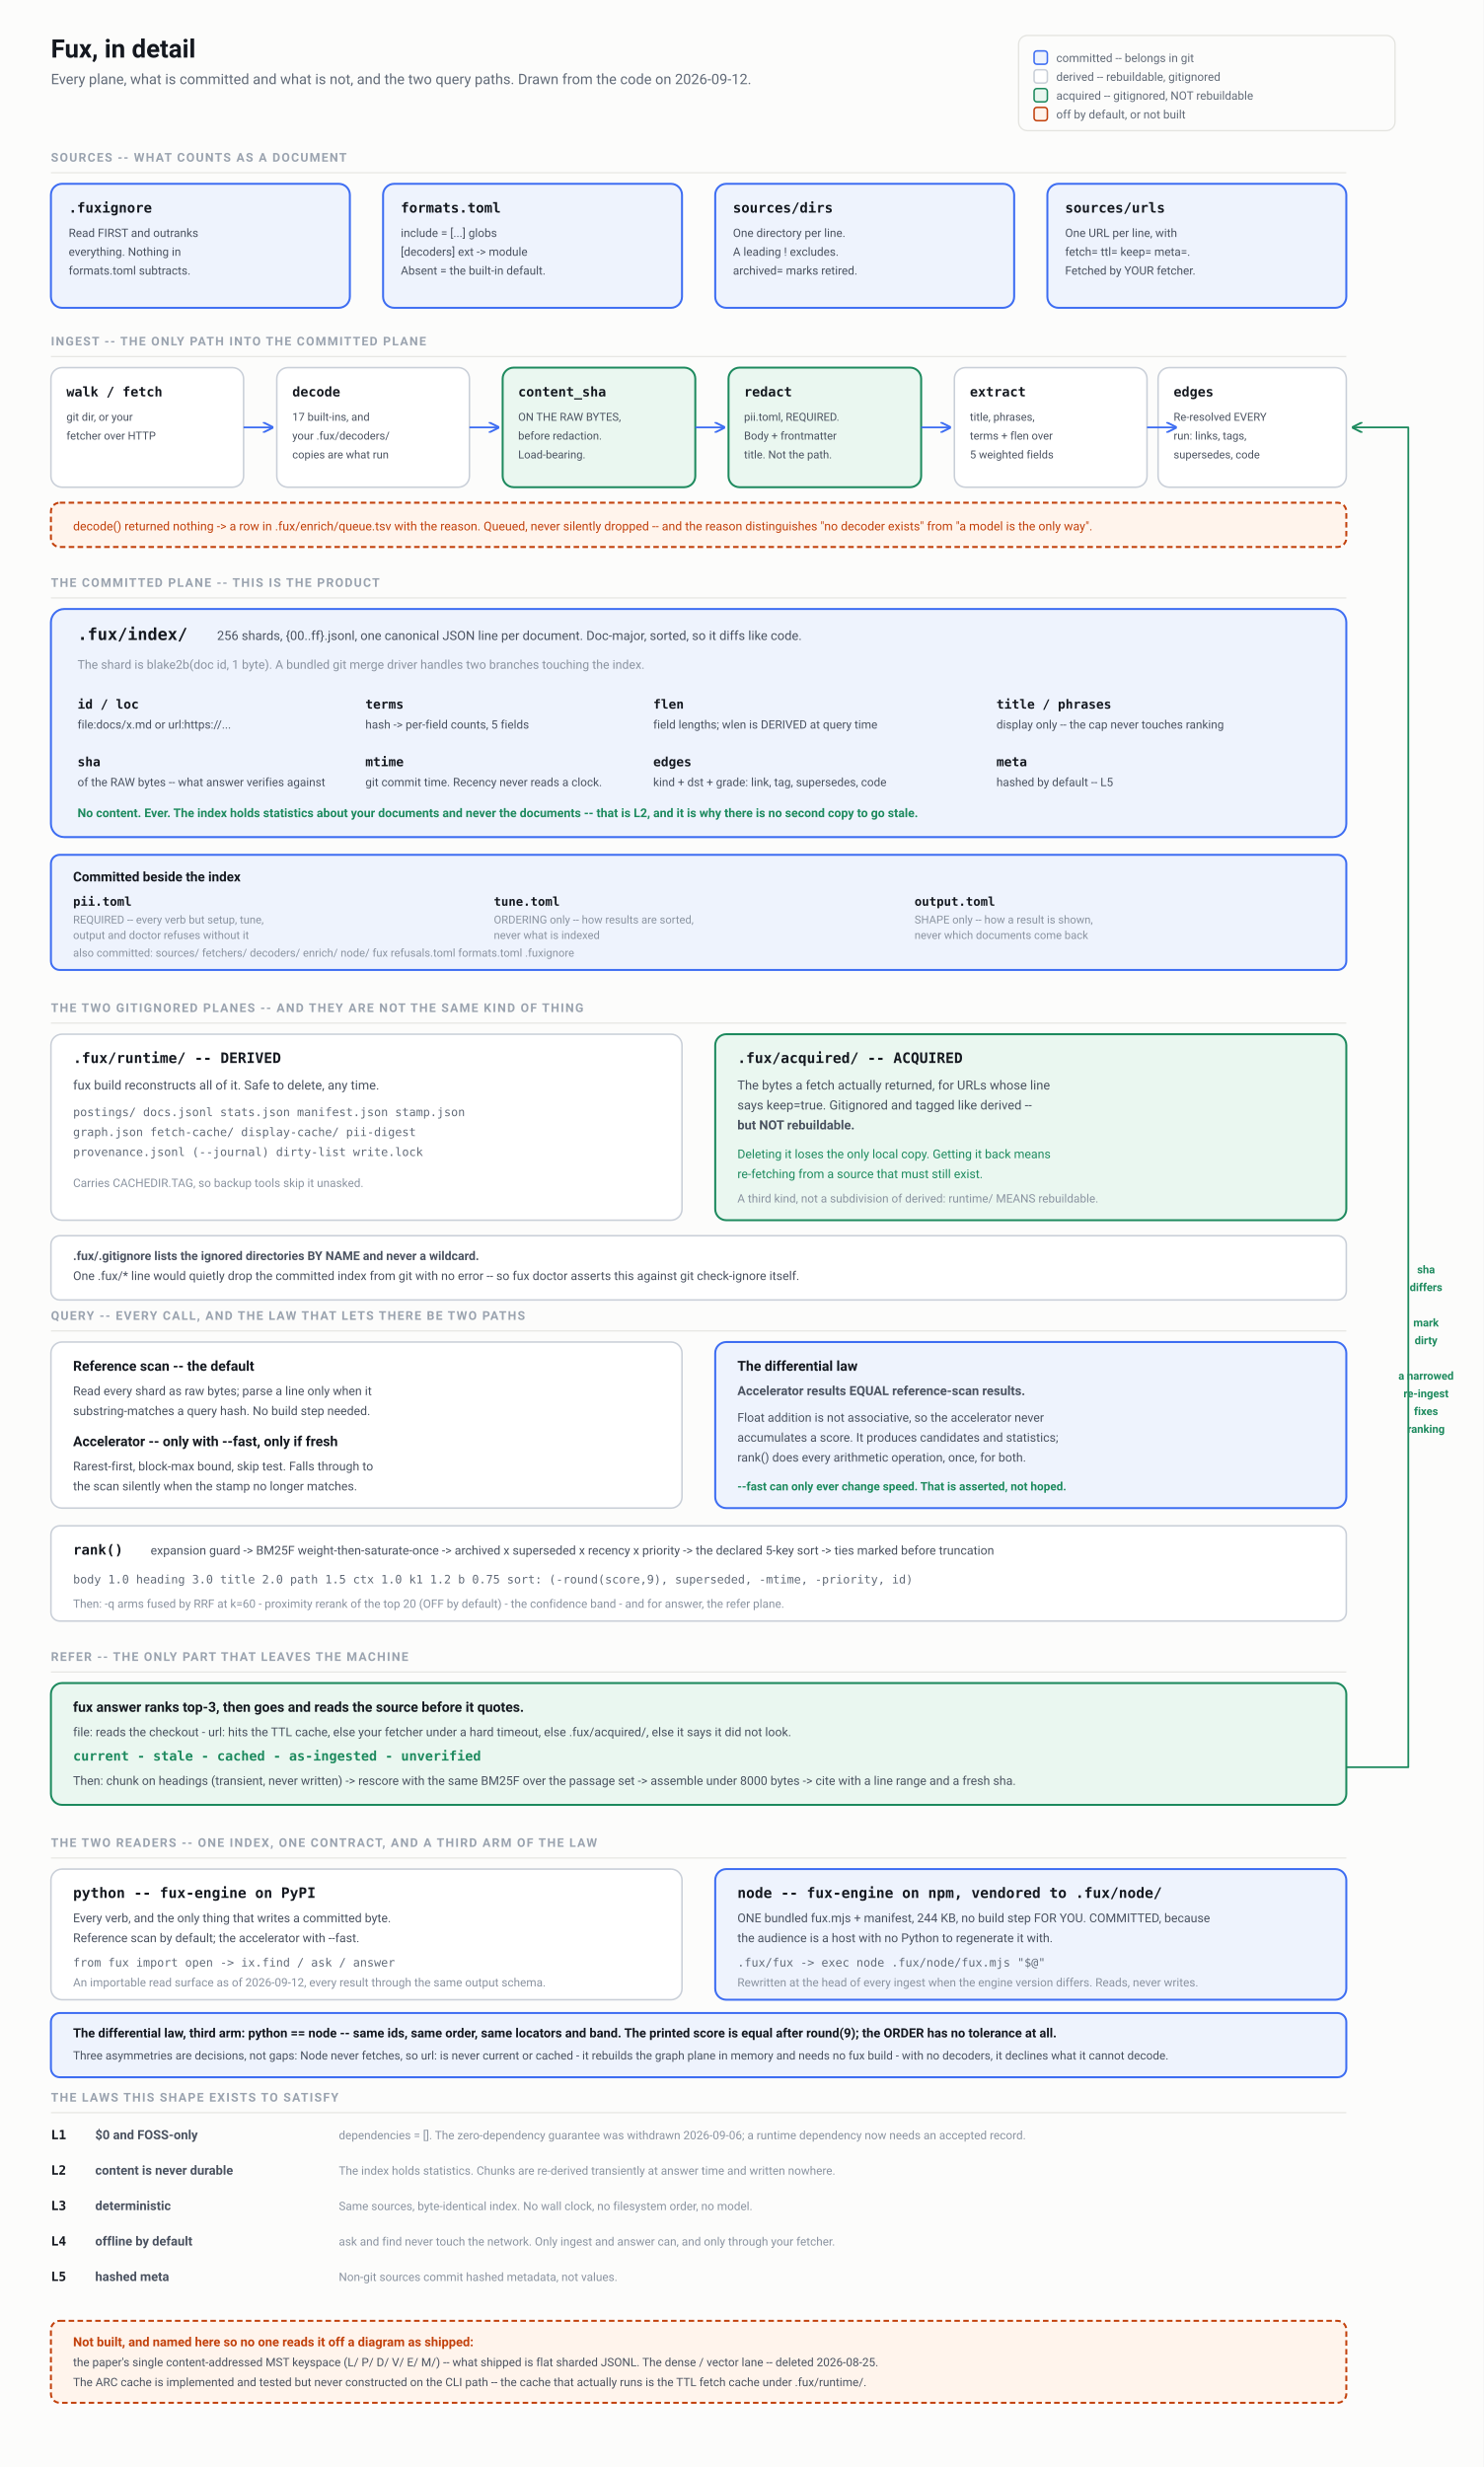
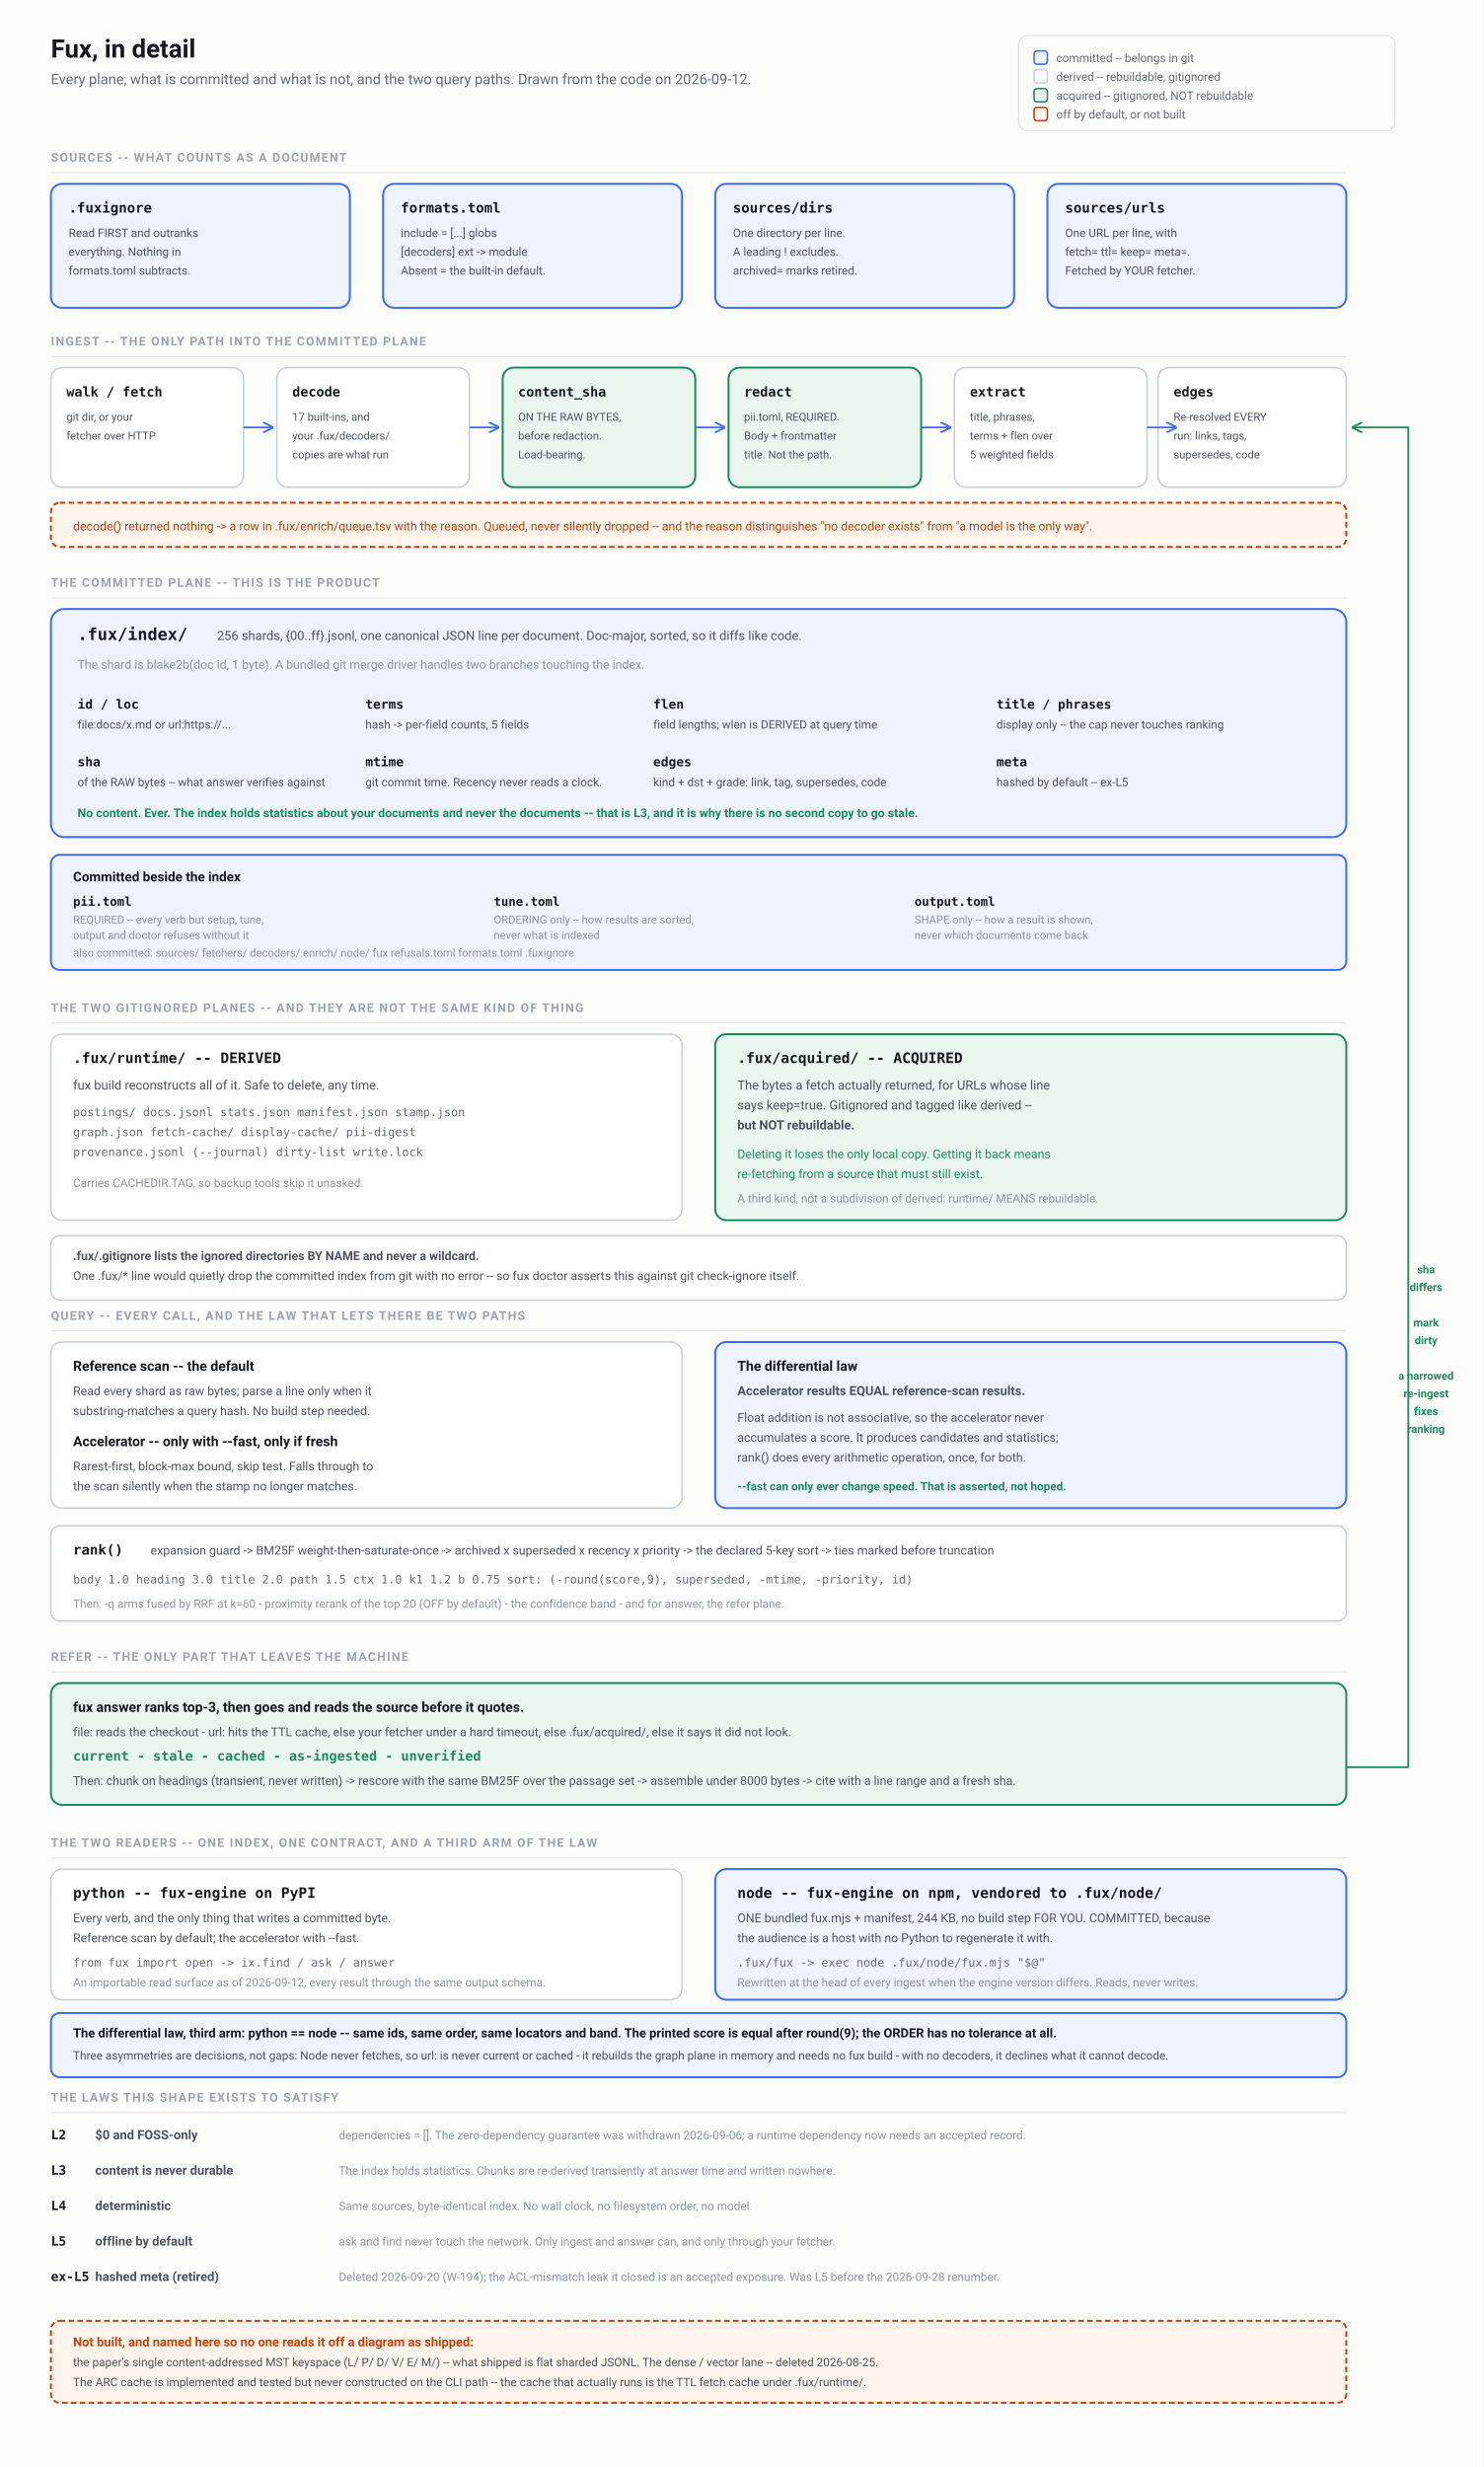
<svg xmlns="http://www.w3.org/2000/svg" viewBox="0 0 1340 2228" width="1340" height="2228" font-family="system-ui, -apple-system, 'Segoe UI', Roboto, sans-serif">
  <defs>
    <marker id="a" viewBox="0 0 10 10" refX="9" refY="5" markerWidth="6" markerHeight="6" orient="auto-start-reverse">
      <path d="M0,0 L10,5 L0,10" fill="none" stroke="#3d6df2" stroke-width="1.8" stroke-linecap="round" stroke-linejoin="round" />
    </marker>
    <marker id="g" viewBox="0 0 10 10" refX="9" refY="5" markerWidth="6" markerHeight="6" orient="auto-start-reverse">
      <path d="M0,0 L10,5 L0,10" fill="none" stroke="#1d8a5e" stroke-width="1.8" stroke-linecap="round" stroke-linejoin="round" />
    </marker>
    <marker id="m" viewBox="0 0 10 10" refX="9" refY="5" markerWidth="6" markerHeight="6" orient="auto-start-reverse">
      <path d="M0,0 L10,5 L0,10" fill="none" stroke="#8a93a0" stroke-width="1.6" stroke-linecap="round" stroke-linejoin="round" />
    </marker>
    <marker id="o" viewBox="0 0 10 10" refX="9" refY="5" markerWidth="6" markerHeight="6" orient="auto-start-reverse">
      <path d="M0,0 L10,5 L0,10" fill="none" stroke="#c2410c" stroke-width="1.8" stroke-linecap="round" stroke-linejoin="round" />
    </marker>
  </defs>
  <rect width="1340" height="2228" fill="#fcfcfb" />
  <text x="46" y="52" font-size="23" font-weight="600" fill="#14181f">Fux, in detail</text>
  <text x="46" y="76" font-size="13" fill="#626b78">Every plane, what is committed and what is not, and the two query paths. Drawn from the code on 2026-09-12.</text>
  <rect x="920" y="32" width="340" height="86" rx="8" fill="#fcfcfb" stroke="#e4e4e0" stroke-width="1.2" />
  <rect x="934" y="46" width="12" height="12" rx="2.5" fill="#eef3fd" stroke="#3d6df2" stroke-width="1.4" />
  <text x="954" y="56" font-size="10.5" fill="#626b78">committed  --  belongs in git</text>
  <rect x="934" y="63" width="12" height="12" rx="2.5" fill="#ffffff" stroke="#c9cfd8" stroke-width="1.4" />
  <text x="954" y="73" font-size="10.5" fill="#626b78">derived  --  rebuildable, gitignored</text>
  <rect x="934" y="80" width="12" height="12" rx="2.5" fill="#eaf7f0" stroke="#1d8a5e" stroke-width="1.4" />
  <text x="954" y="90" font-size="10.5" fill="#626b78">acquired  --  gitignored, NOT rebuildable</text>
  <rect x="934" y="97" width="12" height="12" rx="2.5" fill="#fff4ec" stroke="#c2410c" stroke-width="1.4" />
  <text x="954" y="107" font-size="10.5" fill="#626b78">off by default, or not built</text>
  <text x="46" y="146" font-size="11" fill="#9aa3af" font-weight="600" letter-spacing="1.1">SOURCES  --  WHAT COUNTS AS A DOCUMENT</text>
  <line x1="46" y1="156" x2="1216" y2="156" stroke="#e4e4e0" stroke-width="1" />
  <rect x="46" y="166" width="270" height="112" rx="10" fill="#eef3fd" stroke="#3d6df2" stroke-width="1.8" />
  <text x="62" y="192" font-size="12.5" fill="#14181f" font-weight="600" font-family="ui-monospace, Menlo, monospace">.fuxignore</text>
  <text x="62" y="214" font-size="10.5" fill="#4a5260">Read FIRST and outranks</text>
  <text x="62" y="231" font-size="10.5" fill="#4a5260">everything. Nothing in</text>
  <text x="62" y="248" font-size="10.5" fill="#4a5260">formats.toml subtracts.</text>
  <rect x="346" y="166" width="270" height="112" rx="10" fill="#eef3fd" stroke="#3d6df2" stroke-width="1.8" />
  <text x="362" y="192" font-size="12.5" fill="#14181f" font-weight="600" font-family="ui-monospace, Menlo, monospace">formats.toml</text>
  <text x="362" y="214" font-size="10.5" fill="#4a5260">include = [...] globs</text>
  <text x="362" y="231" font-size="10.5" fill="#4a5260">[decoders] ext -&gt; module</text>
  <text x="362" y="248" font-size="10.5" fill="#4a5260">Absent = the built-in default.</text>
  <rect x="646" y="166" width="270" height="112" rx="10" fill="#eef3fd" stroke="#3d6df2" stroke-width="1.8" />
  <text x="662" y="192" font-size="12.5" fill="#14181f" font-weight="600" font-family="ui-monospace, Menlo, monospace">sources/dirs</text>
  <text x="662" y="214" font-size="10.5" fill="#4a5260">One directory per line.</text>
  <text x="662" y="231" font-size="10.5" fill="#4a5260">A leading ! excludes.</text>
  <text x="662" y="248" font-size="10.5" fill="#4a5260">archived= marks retired.</text>
  <rect x="946" y="166" width="270" height="112" rx="10" fill="#eef3fd" stroke="#3d6df2" stroke-width="1.8" />
  <text x="962" y="192" font-size="12.5" fill="#14181f" font-weight="600" font-family="ui-monospace, Menlo, monospace">sources/urls</text>
  <text x="962" y="214" font-size="10.5" fill="#4a5260">One URL per line, with</text>
  <text x="962" y="231" font-size="10.5" fill="#4a5260">fetch= ttl= keep= meta=.</text>
  <text x="962" y="248" font-size="10.5" fill="#4a5260">Fetched by YOUR fetcher.</text>
  <text x="46" y="312" font-size="11" fill="#9aa3af" font-weight="600" letter-spacing="1.1">INGEST  --  THE ONLY PATH INTO THE COMMITTED PLANE</text>
  <line x1="46" y1="322" x2="1216" y2="322" stroke="#e4e4e0" stroke-width="1" />
  <rect x="46" y="332" width="174" height="108" rx="10" fill="#ffffff" stroke="#c9cfd8" stroke-width="1.4" />
  <text x="60" y="358" font-size="12" fill="#14181f" font-weight="600" font-family="ui-monospace, Menlo, monospace">walk / fetch</text>
  <text x="60" y="380" font-size="10" fill="#4a5260">git dir, or your</text>
  <text x="60" y="397" font-size="10" fill="#4a5260">fetcher over HTTP</text>
  <rect x="250" y="332" width="174" height="108" rx="10" fill="#ffffff" stroke="#c9cfd8" stroke-width="1.4" />
  <text x="264" y="358" font-size="12" fill="#14181f" font-weight="600" font-family="ui-monospace, Menlo, monospace">decode</text>
  <text x="264" y="380" font-size="10" fill="#4a5260">17 built-ins, and</text>
  <text x="264" y="397" font-size="10" fill="#4a5260">your .fux/decoders/</text>
  <text x="264" y="414" font-size="10" fill="#4a5260">copies are what run</text>
  <rect x="454" y="332" width="174" height="108" rx="10" fill="#eaf7f0" stroke="#1d8a5e" stroke-width="1.8" />
  <text x="468" y="358" font-size="12" fill="#14181f" font-weight="600" font-family="ui-monospace, Menlo, monospace">content_sha</text>
  <text x="468" y="380" font-size="10" fill="#4a5260">ON THE RAW BYTES,</text>
  <text x="468" y="397" font-size="10" fill="#4a5260">before redaction.</text>
  <text x="468" y="414" font-size="10" fill="#4a5260">Load-bearing.</text>
  <rect x="658" y="332" width="174" height="108" rx="10" fill="#eaf7f0" stroke="#1d8a5e" stroke-width="1.8" />
  <text x="672" y="358" font-size="12" fill="#14181f" font-weight="600" font-family="ui-monospace, Menlo, monospace">redact</text>
  <text x="672" y="380" font-size="10" fill="#4a5260">pii.toml, REQUIRED.</text>
  <text x="672" y="397" font-size="10" fill="#4a5260">Body + frontmatter</text>
  <text x="672" y="414" font-size="10" fill="#4a5260">title. Not the path.</text>
  <rect x="862" y="332" width="174" height="108" rx="10" fill="#ffffff" stroke="#c9cfd8" stroke-width="1.4" />
  <text x="876" y="358" font-size="12" fill="#14181f" font-weight="600" font-family="ui-monospace, Menlo, monospace">extract</text>
  <text x="876" y="380" font-size="10" fill="#4a5260">title, phrases,</text>
  <text x="876" y="397" font-size="10" fill="#4a5260">terms + flen over</text>
  <text x="876" y="414" font-size="10" fill="#4a5260">5 weighted fields</text>
  <rect x="1046" y="332" width="170" height="108" rx="10" fill="#ffffff" stroke="#c9cfd8" stroke-width="1.4" />
  <text x="1060" y="358" font-size="12" fill="#14181f" font-weight="600" font-family="ui-monospace, Menlo, monospace">edges</text>
  <text x="1060" y="380" font-size="10" fill="#4a5260">Re-resolved EVERY</text>
  <text x="1060" y="397" font-size="10" fill="#4a5260">run: links, tags,</text>
  <text x="1060" y="414" font-size="10" fill="#4a5260">supersedes, code</text>
  <path d="M220,386 L246,386" fill="none" stroke="#3d6df2" stroke-width="1.6" marker-end="url(#a)" />
  <path d="M424,386 L450,386" fill="none" stroke="#3d6df2" stroke-width="1.6" marker-end="url(#a)" />
  <path d="M628,386 L654,386" fill="none" stroke="#3d6df2" stroke-width="1.6" marker-end="url(#a)" />
  <path d="M832,386 L858,386" fill="none" stroke="#3d6df2" stroke-width="1.6" marker-end="url(#a)" />
  <path d="M1036,386 L1062,386" fill="none" stroke="#3d6df2" stroke-width="1.6" marker-end="url(#a)" />
  <rect x="46" y="454" width="1170" height="40" rx="8" fill="#fff4ec" stroke="#c2410c" stroke-width="1.8" stroke-dasharray="5 3" />
  <text x="66" y="479" font-size="11" fill="#c2410c">decode() returned nothing  -&gt;  a row in .fux/enrich/queue.tsv with the reason. Queued, never silently dropped -- and the reason distinguishes "no decoder exists" from "a model is the only way".</text>
  <text x="46" y="530" font-size="11" fill="#9aa3af" font-weight="600" letter-spacing="1.1">THE COMMITTED PLANE  --  THIS IS THE PRODUCT</text>
  <line x1="46" y1="540" x2="1216" y2="540" stroke="#e4e4e0" stroke-width="1" />
  <rect x="46" y="550" width="1170" height="206" rx="12" fill="#eef3fd" stroke="#3d6df2" stroke-width="1.8" />
  <text x="70" y="578" font-size="15" fill="#14181f" font-weight="600" font-family="ui-monospace, Menlo, monospace">.fux/index/</text>
  <text x="196" y="578" font-size="11.5" fill="#4a5260">256 shards, {00..ff}.jsonl, one canonical JSON line per document. Doc-major, sorted, so it diffs like code.</text>
  <text x="70" y="604" font-size="11" fill="#8a93a0">The shard is blake2b(doc id, 1 byte). A bundled git merge driver handles two branches touching the index.</text>
  <text x="70" y="640" font-size="11.5" fill="#14181f" font-weight="600" font-family="ui-monospace, Menlo, monospace">id / loc</text>
  <text x="70" y="658" font-size="10.5" fill="#4a5260">file:docs/x.md or url:https://...</text>
  <text x="330" y="640" font-size="11.5" fill="#14181f" font-weight="600" font-family="ui-monospace, Menlo, monospace">terms</text>
  <text x="330" y="658" font-size="10.5" fill="#4a5260">hash -&gt; per-field counts, 5 fields</text>
  <text x="590" y="640" font-size="11.5" fill="#14181f" font-weight="600" font-family="ui-monospace, Menlo, monospace">flen</text>
  <text x="590" y="658" font-size="10.5" fill="#4a5260">field lengths; wlen is DERIVED at query time</text>
  <text x="900" y="640" font-size="11.5" fill="#14181f" font-weight="600" font-family="ui-monospace, Menlo, monospace">title / phrases</text>
  <text x="900" y="658" font-size="10.5" fill="#4a5260">display only -- the cap never touches ranking</text>
  <text x="70" y="692" font-size="11.5" fill="#14181f" font-weight="600" font-family="ui-monospace, Menlo, monospace">sha</text>
  <text x="70" y="710" font-size="10.5" fill="#4a5260">of the RAW bytes -- what answer verifies against</text>
  <text x="330" y="692" font-size="11.5" fill="#14181f" font-weight="600" font-family="ui-monospace, Menlo, monospace">mtime</text>
  <text x="330" y="710" font-size="10.5" fill="#4a5260">git commit time. Recency never reads a clock.</text>
  <text x="590" y="692" font-size="11.5" fill="#14181f" font-weight="600" font-family="ui-monospace, Menlo, monospace">edges</text>
  <text x="590" y="710" font-size="10.5" fill="#4a5260">kind + dst + grade: link, tag, supersedes, code</text>
  <text x="900" y="692" font-size="11.5" fill="#14181f" font-weight="600" font-family="ui-monospace, Menlo, monospace">meta</text>
-   <text x="900" y="710" font-size="10.5" fill="#4a5260">hashed by default -- L5</text>
-   <text x="70" y="738" font-size="11" fill="#1d8a5e" font-weight="600">No content. Ever. The index holds statistics about your documents and never the documents -- that is L2, and it is why there is no second copy to go stale.</text>
+   <text x="900" y="710" font-size="10.5" fill="#4a5260">hashed by default -- ex-L5</text>
+   <text x="70" y="738" font-size="11" fill="#1d8a5e" font-weight="600">No content. Ever. The index holds statistics about your documents and never the documents -- that is L3, and it is why there is no second copy to go stale.</text>
  <rect x="46" y="772" width="1170" height="104" rx="8" fill="#eef3fd" stroke="#3d6df2" stroke-width="1.8" />
  <text x="66" y="796" font-size="12" fill="#14181f" font-weight="600">Committed beside the index</text>
  <text x="66" y="818" font-size="11" fill="#14181f" font-weight="600" font-family="ui-monospace, Menlo, monospace">pii.toml</text>
  <text x="66" y="834" font-size="10" fill="#8a93a0">REQUIRED -- every verb but setup, tune,</text>
  <text x="66" y="848" font-size="10" fill="#8a93a0">output and doctor refuses without it</text>
  <text x="446" y="818" font-size="11" fill="#14181f" font-weight="600" font-family="ui-monospace, Menlo, monospace">tune.toml</text>
  <text x="446" y="834" font-size="10" fill="#8a93a0">ORDERING only -- how results are sorted,</text>
  <text x="446" y="848" font-size="10" fill="#8a93a0">never what is indexed</text>
  <text x="826" y="818" font-size="11" fill="#14181f" font-weight="600" font-family="ui-monospace, Menlo, monospace">output.toml</text>
  <text x="826" y="834" font-size="10" fill="#8a93a0">SHAPE only -- how a result is shown,</text>
  <text x="826" y="848" font-size="10" fill="#8a93a0">never which documents come back</text>
  <text x="66" y="864" font-size="10" fill="#8a93a0">also committed: sources/  fetchers/  decoders/  enrich/  node/  fux  refusals.toml  formats.toml  .fuxignore</text>
  <text x="46" y="914" font-size="11" fill="#9aa3af" font-weight="600" letter-spacing="1.1">THE TWO GITIGNORED PLANES  --  AND THEY ARE NOT THE SAME KIND OF THING</text>
  <line x1="46" y1="924" x2="1216" y2="924" stroke="#e4e4e0" stroke-width="1" />
  <rect x="46" y="934" width="570" height="168" rx="10" fill="#ffffff" stroke="#c9cfd8" stroke-width="1.4" />
  <text x="66" y="960" font-size="13" fill="#14181f" font-weight="600" font-family="ui-monospace, Menlo, monospace">.fux/runtime/   --  DERIVED</text>
  <text x="66" y="984" font-size="11.5" fill="#4a5260">fux build reconstructs all of it. Safe to delete, any time.</text>
  <text x="66" y="1008" font-size="10.5" fill="#626b78" font-family="ui-monospace, Menlo, monospace">postings/ docs.jsonl stats.json manifest.json stamp.json</text>
  <text x="66" y="1026" font-size="10.5" fill="#626b78" font-family="ui-monospace, Menlo, monospace">graph.json fetch-cache/ display-cache/ pii-digest</text>
  <text x="66" y="1044" font-size="10.5" fill="#626b78" font-family="ui-monospace, Menlo, monospace">provenance.jsonl (--journal) dirty-list write.lock</text>
  <text x="66" y="1072" font-size="10.5" fill="#8a93a0">Carries CACHEDIR.TAG, so backup tools skip it unasked.</text>
  <rect x="646" y="934" width="570" height="168" rx="10" fill="#eaf7f0" stroke="#1d8a5e" stroke-width="1.8" />
  <text x="666" y="960" font-size="13" fill="#14181f" font-weight="600" font-family="ui-monospace, Menlo, monospace">.fux/acquired/   --  ACQUIRED</text>
  <text x="666" y="984" font-size="11.5" fill="#4a5260">The bytes a fetch actually returned, for URLs whose line</text>
  <text x="666" y="1002" font-size="11.5" fill="#4a5260">says keep=true. Gitignored and tagged like derived --</text>
  <text x="666" y="1020" font-size="11.5" fill="#4a5260" font-weight="600">but NOT rebuildable.</text>
  <text x="666" y="1046" font-size="11" fill="#1d8a5e">Deleting it loses the only local copy. Getting it back means</text>
  <text x="666" y="1064" font-size="11" fill="#1d8a5e">re-fetching from a source that must still exist.</text>
  <text x="666" y="1086" font-size="10.5" fill="#8a93a0">A third kind, not a subdivision of derived: runtime/ MEANS rebuildable.</text>
  <rect x="46" y="1116" width="1170" height="58" rx="8" fill="#ffffff" stroke="#c9cfd8" stroke-width="1.4" />
  <text x="66" y="1138" font-size="11" fill="#4a5260" font-weight="600">.fux/.gitignore lists the ignored directories BY NAME and never a wildcard.</text>
  <text x="66" y="1156" font-size="11" fill="#4a5260">One .fux/* line would quietly drop the committed index from git with no error -- so fux doctor asserts this against git check-ignore itself.</text>
  <text x="46" y="1192" font-size="11" fill="#9aa3af" font-weight="600" letter-spacing="1.1">QUERY  --  EVERY CALL, AND THE LAW THAT LETS THERE BE TWO PATHS</text>
  <line x1="46" y1="1202" x2="1216" y2="1202" stroke="#e4e4e0" stroke-width="1" />
  <rect x="46" y="1212" width="570" height="150" rx="10" fill="#ffffff" stroke="#c9cfd8" stroke-width="1.4" />
  <text x="66" y="1238" font-size="12.5" fill="#14181f" font-weight="600">Reference scan  --  the default</text>
  <text x="66" y="1260" font-size="11" fill="#4a5260">Read every shard as raw bytes; parse a line only when it</text>
  <text x="66" y="1278" font-size="11" fill="#4a5260">substring-matches a query hash. No build step needed.</text>
  <text x="66" y="1306" font-size="12.5" fill="#14181f" font-weight="600">Accelerator  --  only with --fast, only if fresh</text>
  <text x="66" y="1328" font-size="11" fill="#4a5260">Rarest-first, block-max bound, skip test. Falls through to</text>
  <text x="66" y="1346" font-size="11" fill="#4a5260">the scan silently when the stamp no longer matches.</text>
  <rect x="646" y="1212" width="570" height="150" rx="10" fill="#eef3fd" stroke="#3d6df2" stroke-width="1.8" />
  <text x="666" y="1238" font-size="12.5" fill="#14181f" font-weight="600">The differential law</text>
  <text x="666" y="1260" font-size="11.5" fill="#4a5260" font-weight="600">Accelerator results EQUAL reference-scan results.</text>
  <text x="666" y="1284" font-size="11" fill="#4a5260">Float addition is not associative, so the accelerator never</text>
  <text x="666" y="1302" font-size="11" fill="#4a5260">accumulates a score. It produces candidates and statistics;</text>
  <text x="666" y="1320" font-size="11" fill="#4a5260">rank() does every arithmetic operation, once, for both.</text>
  <text x="666" y="1346" font-size="10.5" fill="#1d8a5e" font-weight="600">--fast can only ever change speed. That is asserted, not hoped.</text>
  <rect x="46" y="1378" width="1170" height="86" rx="8" fill="#ffffff" stroke="#c9cfd8" stroke-width="1.4" />
  <text x="66" y="1404" font-size="12.5" fill="#14181f" font-weight="600" font-family="ui-monospace, Menlo, monospace">rank()</text>
  <text x="136" y="1404" font-size="11" fill="#4a5260">expansion guard -&gt; BM25F weight-then-saturate-once -&gt; archived x superseded x recency x priority -&gt; the declared 5-key sort -&gt; ties marked before truncation</text>
  <text x="66" y="1430" font-size="10.5" fill="#626b78" font-family="ui-monospace, Menlo, monospace">body 1.0   heading 3.0   title 2.0   path 1.5   ctx 1.0        k1 1.2   b 0.75        sort: (-round(score,9), superseded, -mtime, -priority, id)</text>
  <text x="66" y="1452" font-size="10.5" fill="#8a93a0">Then: -q arms fused by RRF at k=60  -  proximity rerank of the top 20 (OFF by default)  -  the confidence band  -  and for answer, the refer plane.</text>
  <text x="46" y="1500" font-size="11" fill="#9aa3af" font-weight="600" letter-spacing="1.1">REFER  --  THE ONLY PART THAT LEAVES THE MACHINE</text>
  <line x1="46" y1="1510" x2="1216" y2="1510" stroke="#e4e4e0" stroke-width="1" />
  <rect x="46" y="1520" width="1170" height="110" rx="10" fill="#eaf7f0" stroke="#1d8a5e" stroke-width="1.8" />
  <text x="66" y="1546" font-size="12.5" fill="#14181f" font-weight="600">fux answer ranks top-3, then goes and reads the source before it quotes.</text>
  <text x="66" y="1568" font-size="11" fill="#4a5260">file: reads the checkout  -  url: hits the TTL cache, else your fetcher under a hard timeout, else .fux/acquired/, else it says it did not look.</text>
  <text x="66" y="1590" font-size="12" fill="#1d8a5e" font-weight="600" font-family="ui-monospace, Menlo, monospace">current  -  stale  -  cached  -  as-ingested  -  unverified</text>
  <text x="66" y="1612" font-size="11" fill="#4a5260">Then: chunk on headings (transient, never written) -&gt; rescore with the same BM25F over the passage set -&gt; assemble under 8000 bytes -&gt; cite with a line range and a fresh sha.</text>
  <path d="M1216,1596 L1272,1596 L1272,386 L1222,386" fill="none" stroke="#1d8a5e" stroke-width="1.6" marker-end="url(#g)" stroke-linejoin="round" />
  <text x="1288" y="1150" font-size="10" fill="#1d8a5e" font-weight="600" text-anchor="middle">sha</text>
  <text x="1288" y="1166" font-size="10" fill="#1d8a5e" font-weight="600" text-anchor="middle">differs</text>
  <text x="1288" y="1198" font-size="10" fill="#1d8a5e" font-weight="600" text-anchor="middle">mark</text>
  <text x="1288" y="1214" font-size="10" fill="#1d8a5e" font-weight="600" text-anchor="middle">dirty</text>
  <text x="1288" y="1246" font-size="10" fill="#1d8a5e" font-weight="600" text-anchor="middle">a narrowed</text>
  <text x="1288" y="1262" font-size="10" fill="#1d8a5e" font-weight="600" text-anchor="middle">re-ingest</text>
  <text x="1288" y="1278" font-size="10" fill="#1d8a5e" font-weight="600" text-anchor="middle">fixes</text>
  <text x="1288" y="1294" font-size="10" fill="#1d8a5e" font-weight="600" text-anchor="middle">ranking</text>
  <text x="46" y="1668" font-size="11" fill="#9aa3af" font-weight="600" letter-spacing="1.1">THE TWO READERS  --  ONE INDEX, ONE CONTRACT, AND A THIRD ARM OF THE LAW</text>
  <line x1="46" y1="1678" x2="1216" y2="1678" stroke="#e4e4e0" stroke-width="1" />
  <rect x="46" y="1688" width="570" height="118" rx="10" fill="#ffffff" stroke="#c9cfd8" stroke-width="1.4" />
  <text x="66" y="1714" font-size="13" fill="#14181f" font-weight="600" font-family="ui-monospace, Menlo, monospace">python  --  fux-engine on PyPI</text>
  <text x="66" y="1736" font-size="11" fill="#4a5260">Every verb, and the only thing that writes a committed byte.</text>
  <text x="66" y="1754" font-size="11" fill="#4a5260">Reference scan by default; the accelerator with --fast.</text>
  <text x="66" y="1776" font-size="10.5" fill="#626b78" font-family="ui-monospace, Menlo, monospace">from fux import open  -&gt;  ix.find / ask / answer</text>
  <text x="66" y="1794" font-size="10.5" fill="#8a93a0">An importable read surface as of 2026-09-12, every result through the same output schema.</text>
  <rect x="646" y="1688" width="570" height="118" rx="10" fill="#eef3fd" stroke="#3d6df2" stroke-width="1.8" />
  <text x="666" y="1714" font-size="13" fill="#14181f" font-weight="600" font-family="ui-monospace, Menlo, monospace">node  --  fux-engine on npm, vendored to .fux/node/</text>
  <text x="666" y="1736" font-size="11" fill="#4a5260">ONE bundled fux.mjs + manifest, 244 KB, no build step FOR YOU. COMMITTED, because</text>
  <text x="666" y="1754" font-size="11" fill="#4a5260">the audience is a host with no Python to regenerate it with.</text>
  <text x="666" y="1776" font-size="10.5" fill="#626b78" font-family="ui-monospace, Menlo, monospace">.fux/fux  -&gt;  exec node .fux/node/fux.mjs "$@"</text>
  <text x="666" y="1794" font-size="10.5" fill="#8a93a0">Rewritten at the head of every ingest when the engine version differs. Reads, never writes.</text>
  <rect x="46" y="1818" width="1170" height="58" rx="8" fill="#eef3fd" stroke="#3d6df2" stroke-width="1.8" />
  <text x="66" y="1840" font-size="11.5" fill="#14181f" font-weight="600">The differential law, third arm:  python == node  --  same ids, same order, same locators and band. The printed score is equal after round(9); the ORDER has no tolerance at all.</text>
  <text x="66" y="1860" font-size="10.5" fill="#4a5260">Three asymmetries are decisions, not gaps: Node never fetches, so url: is never current or cached  -  it rebuilds the graph plane in memory and needs no fux build  -  with no decoders, it declines what it cannot decode.</text>
  <text x="46" y="1898" font-size="11" fill="#9aa3af" font-weight="600" letter-spacing="1.1">THE LAWS THIS SHAPE EXISTS TO SATISFY</text>
  <line x1="46" y1="1908" x2="1216" y2="1908" stroke="#e4e4e0" stroke-width="1" />
-   <text x="46" y="1932" font-size="11.5" fill="#14181f" font-weight="600" font-family="ui-monospace, Menlo, monospace">L1</text>
+   <text x="46" y="1932" font-size="11.5" fill="#14181f" font-weight="600" font-family="ui-monospace, Menlo, monospace">L2</text>
  <text x="86" y="1932" font-size="11.5" fill="#4a5260" font-weight="600">$0 and FOSS-only</text>
  <text x="306" y="1932" font-size="10.5" fill="#8a93a0">dependencies = []. The zero-dependency guarantee was withdrawn 2026-09-06; a runtime dependency now needs an accepted record.</text>
-   <text x="46" y="1964" font-size="11.5" fill="#14181f" font-weight="600" font-family="ui-monospace, Menlo, monospace">L2</text>
+   <text x="46" y="1964" font-size="11.5" fill="#14181f" font-weight="600" font-family="ui-monospace, Menlo, monospace">L3</text>
  <text x="86" y="1964" font-size="11.5" fill="#4a5260" font-weight="600">content is never durable</text>
  <text x="306" y="1964" font-size="10.5" fill="#8a93a0">The index holds statistics. Chunks are re-derived transiently at answer time and written nowhere.</text>
-   <text x="46" y="1996" font-size="11.5" fill="#14181f" font-weight="600" font-family="ui-monospace, Menlo, monospace">L3</text>
+   <text x="46" y="1996" font-size="11.5" fill="#14181f" font-weight="600" font-family="ui-monospace, Menlo, monospace">L4</text>
  <text x="86" y="1996" font-size="11.5" fill="#4a5260" font-weight="600">deterministic</text>
  <text x="306" y="1996" font-size="10.5" fill="#8a93a0">Same sources, byte-identical index. No wall clock, no filesystem order, no model.</text>
-   <text x="46" y="2028" font-size="11.5" fill="#14181f" font-weight="600" font-family="ui-monospace, Menlo, monospace">L4</text>
+   <text x="46" y="2028" font-size="11.5" fill="#14181f" font-weight="600" font-family="ui-monospace, Menlo, monospace">L5</text>
  <text x="86" y="2028" font-size="11.5" fill="#4a5260" font-weight="600">offline by default</text>
  <text x="306" y="2028" font-size="10.5" fill="#8a93a0">ask and find never touch the network. Only ingest and answer can, and only through your fetcher.</text>
-   <text x="46" y="2060" font-size="11.5" fill="#14181f" font-weight="600" font-family="ui-monospace, Menlo, monospace">L5</text>
-   <text x="86" y="2060" font-size="11.5" fill="#4a5260" font-weight="600">hashed meta</text>
-   <text x="306" y="2060" font-size="10.5" fill="#8a93a0">Non-git sources commit hashed metadata, not values.</text>
+   <text x="46" y="2060" font-size="11.5" fill="#14181f" font-weight="600" font-family="ui-monospace, Menlo, monospace">ex-L5</text>
+   <text x="86" y="2060" font-size="11.5" fill="#4a5260" font-weight="600">hashed meta (retired)</text>
+   <text x="306" y="2060" font-size="10.5" fill="#8a93a0">Deleted 2026-09-20 (W-194); the ACL-mismatch leak it closed is an accepted exposure. Was L5 before the 2026-09-28 renumber.</text>
  <rect x="46" y="2096" width="1170" height="74" rx="8" fill="#fff4ec" stroke="#c2410c" stroke-width="1.8" stroke-dasharray="5 3" />
  <text x="66" y="2119" font-size="11.5" fill="#c2410c" font-weight="600">Not built, and named here so no one reads it off a diagram as shipped:</text>
  <text x="66" y="2137" font-size="10.5" fill="#4a5260">the paper's single content-addressed MST keyspace (L/ P/ D/ V/ E/ M/) -- what shipped is flat sharded JSONL.   The dense / vector lane -- deleted 2026-08-25.</text>
  <text x="66" y="2155" font-size="10.5" fill="#4a5260">The ARC cache is implemented and tested but never constructed on the CLI path -- the cache that actually runs is the TTL fetch cache under .fux/runtime/.</text>
</svg>
